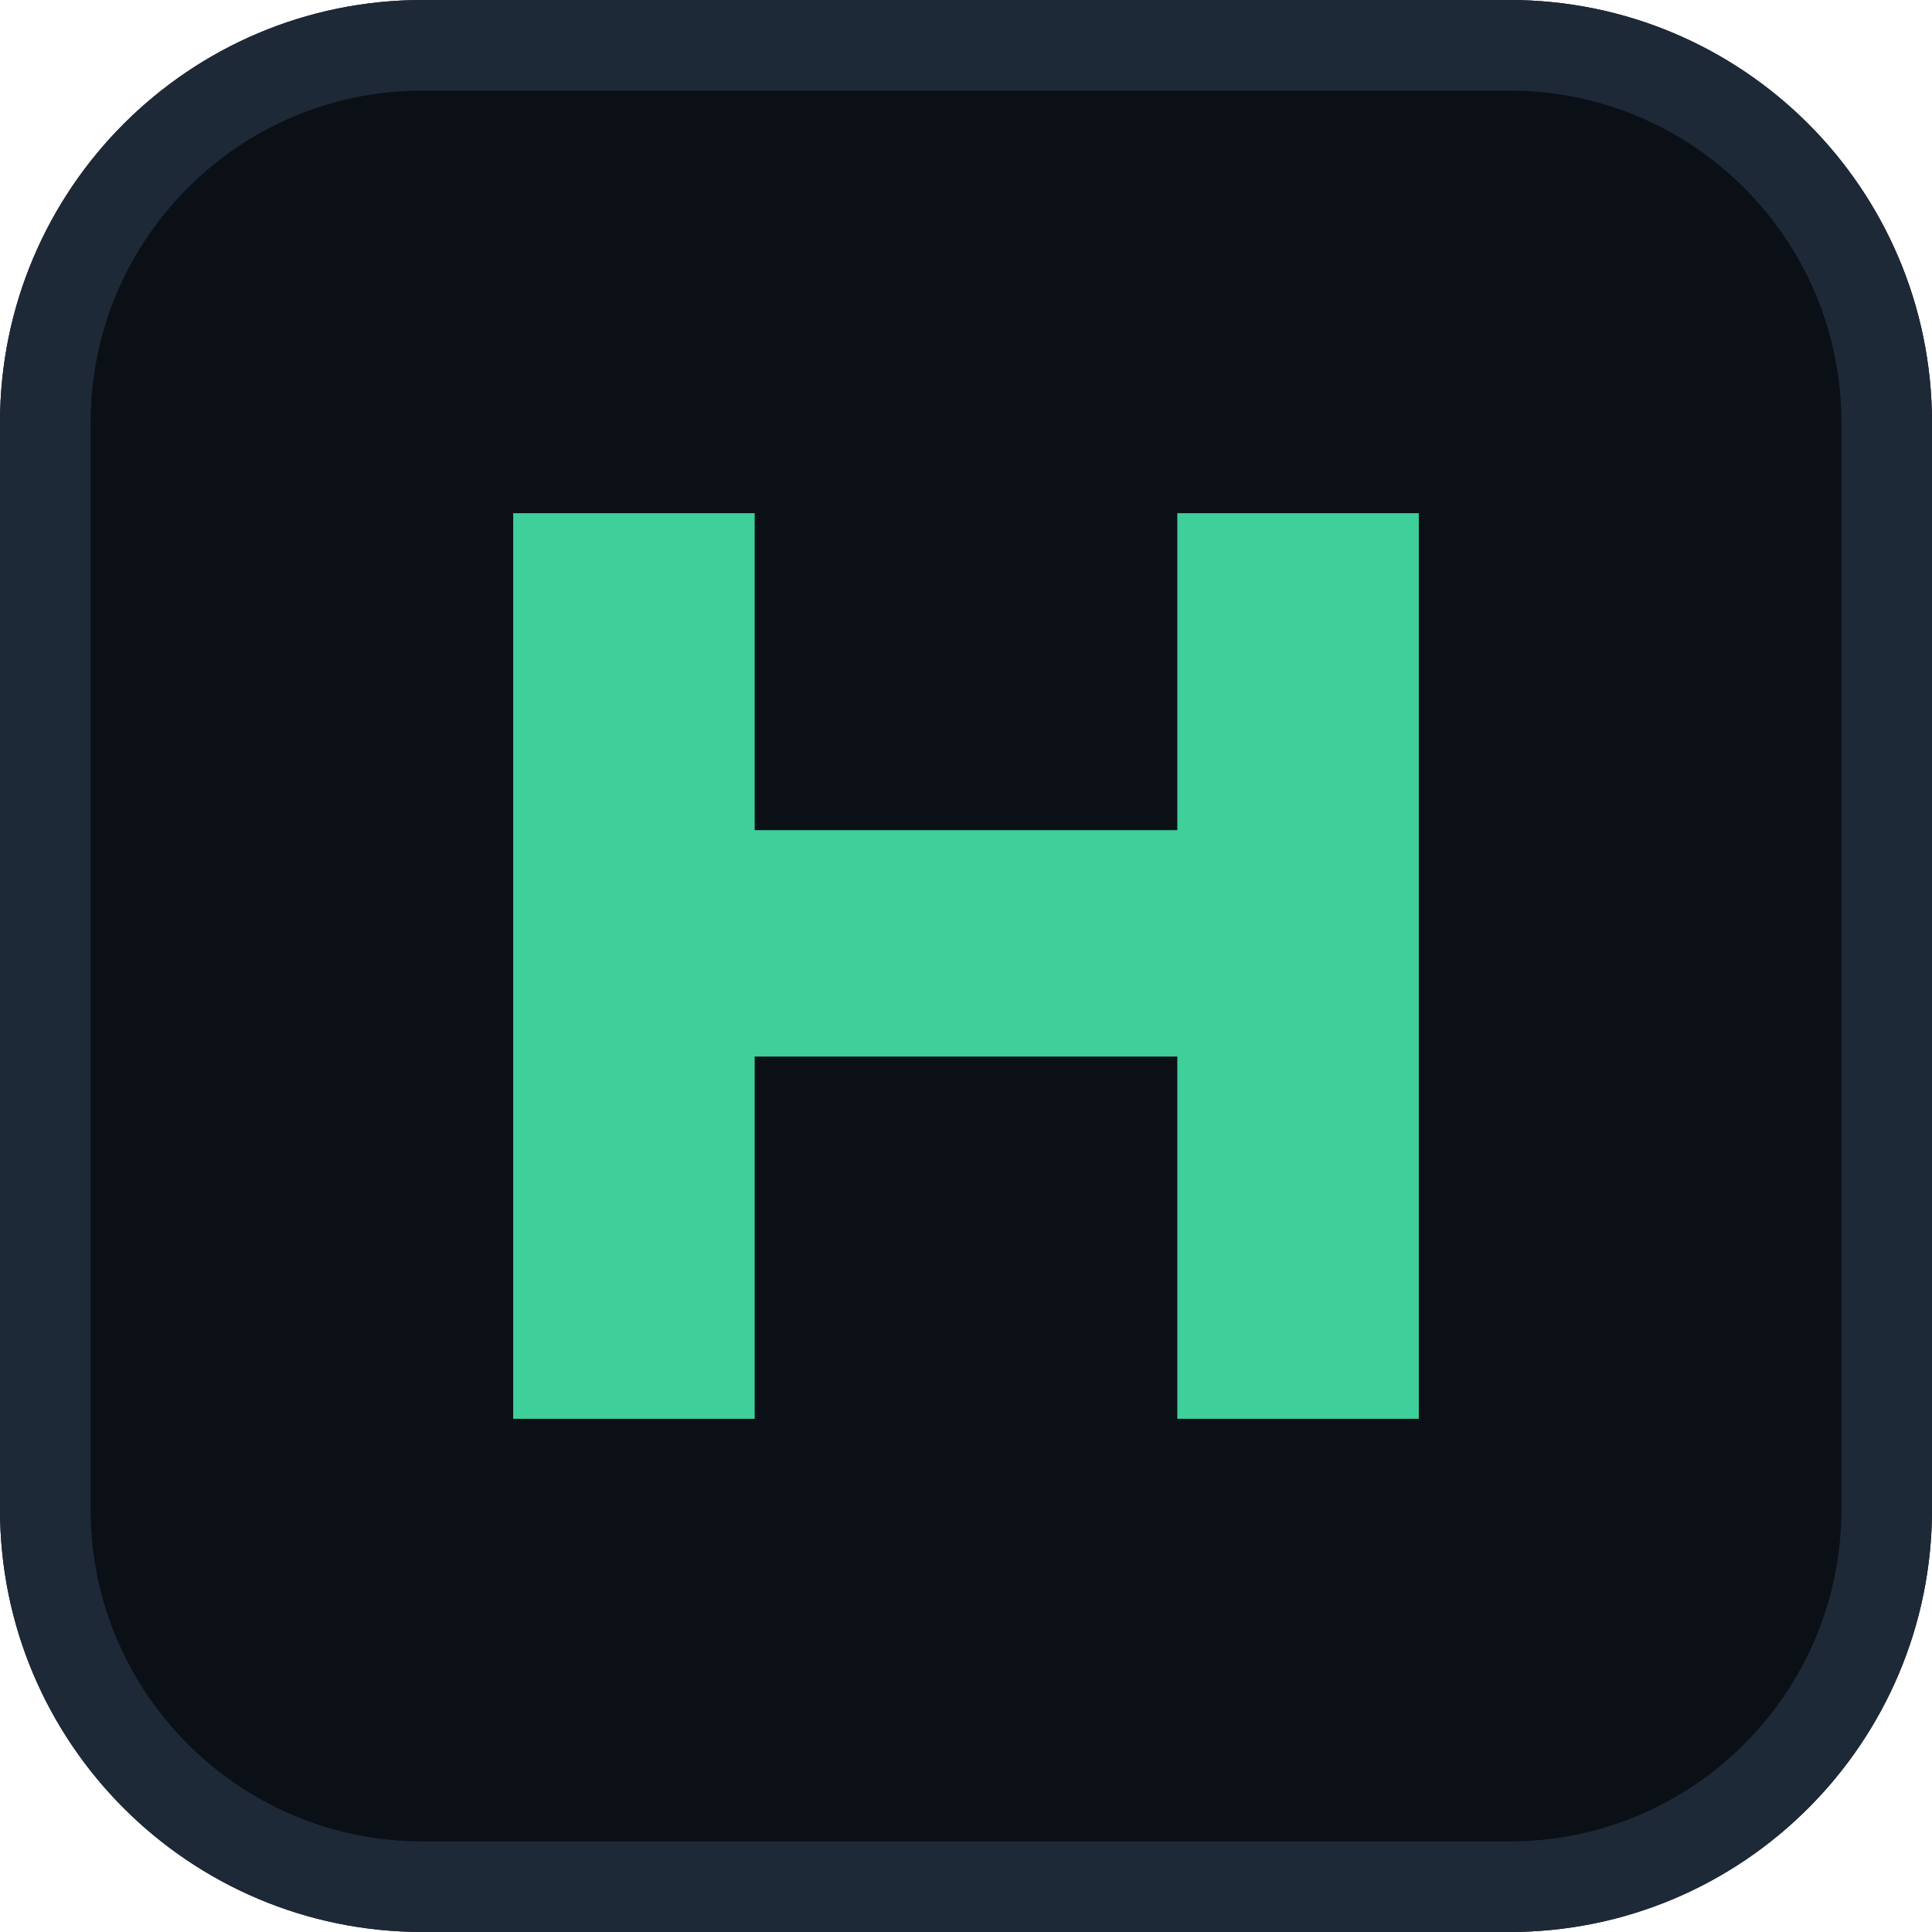
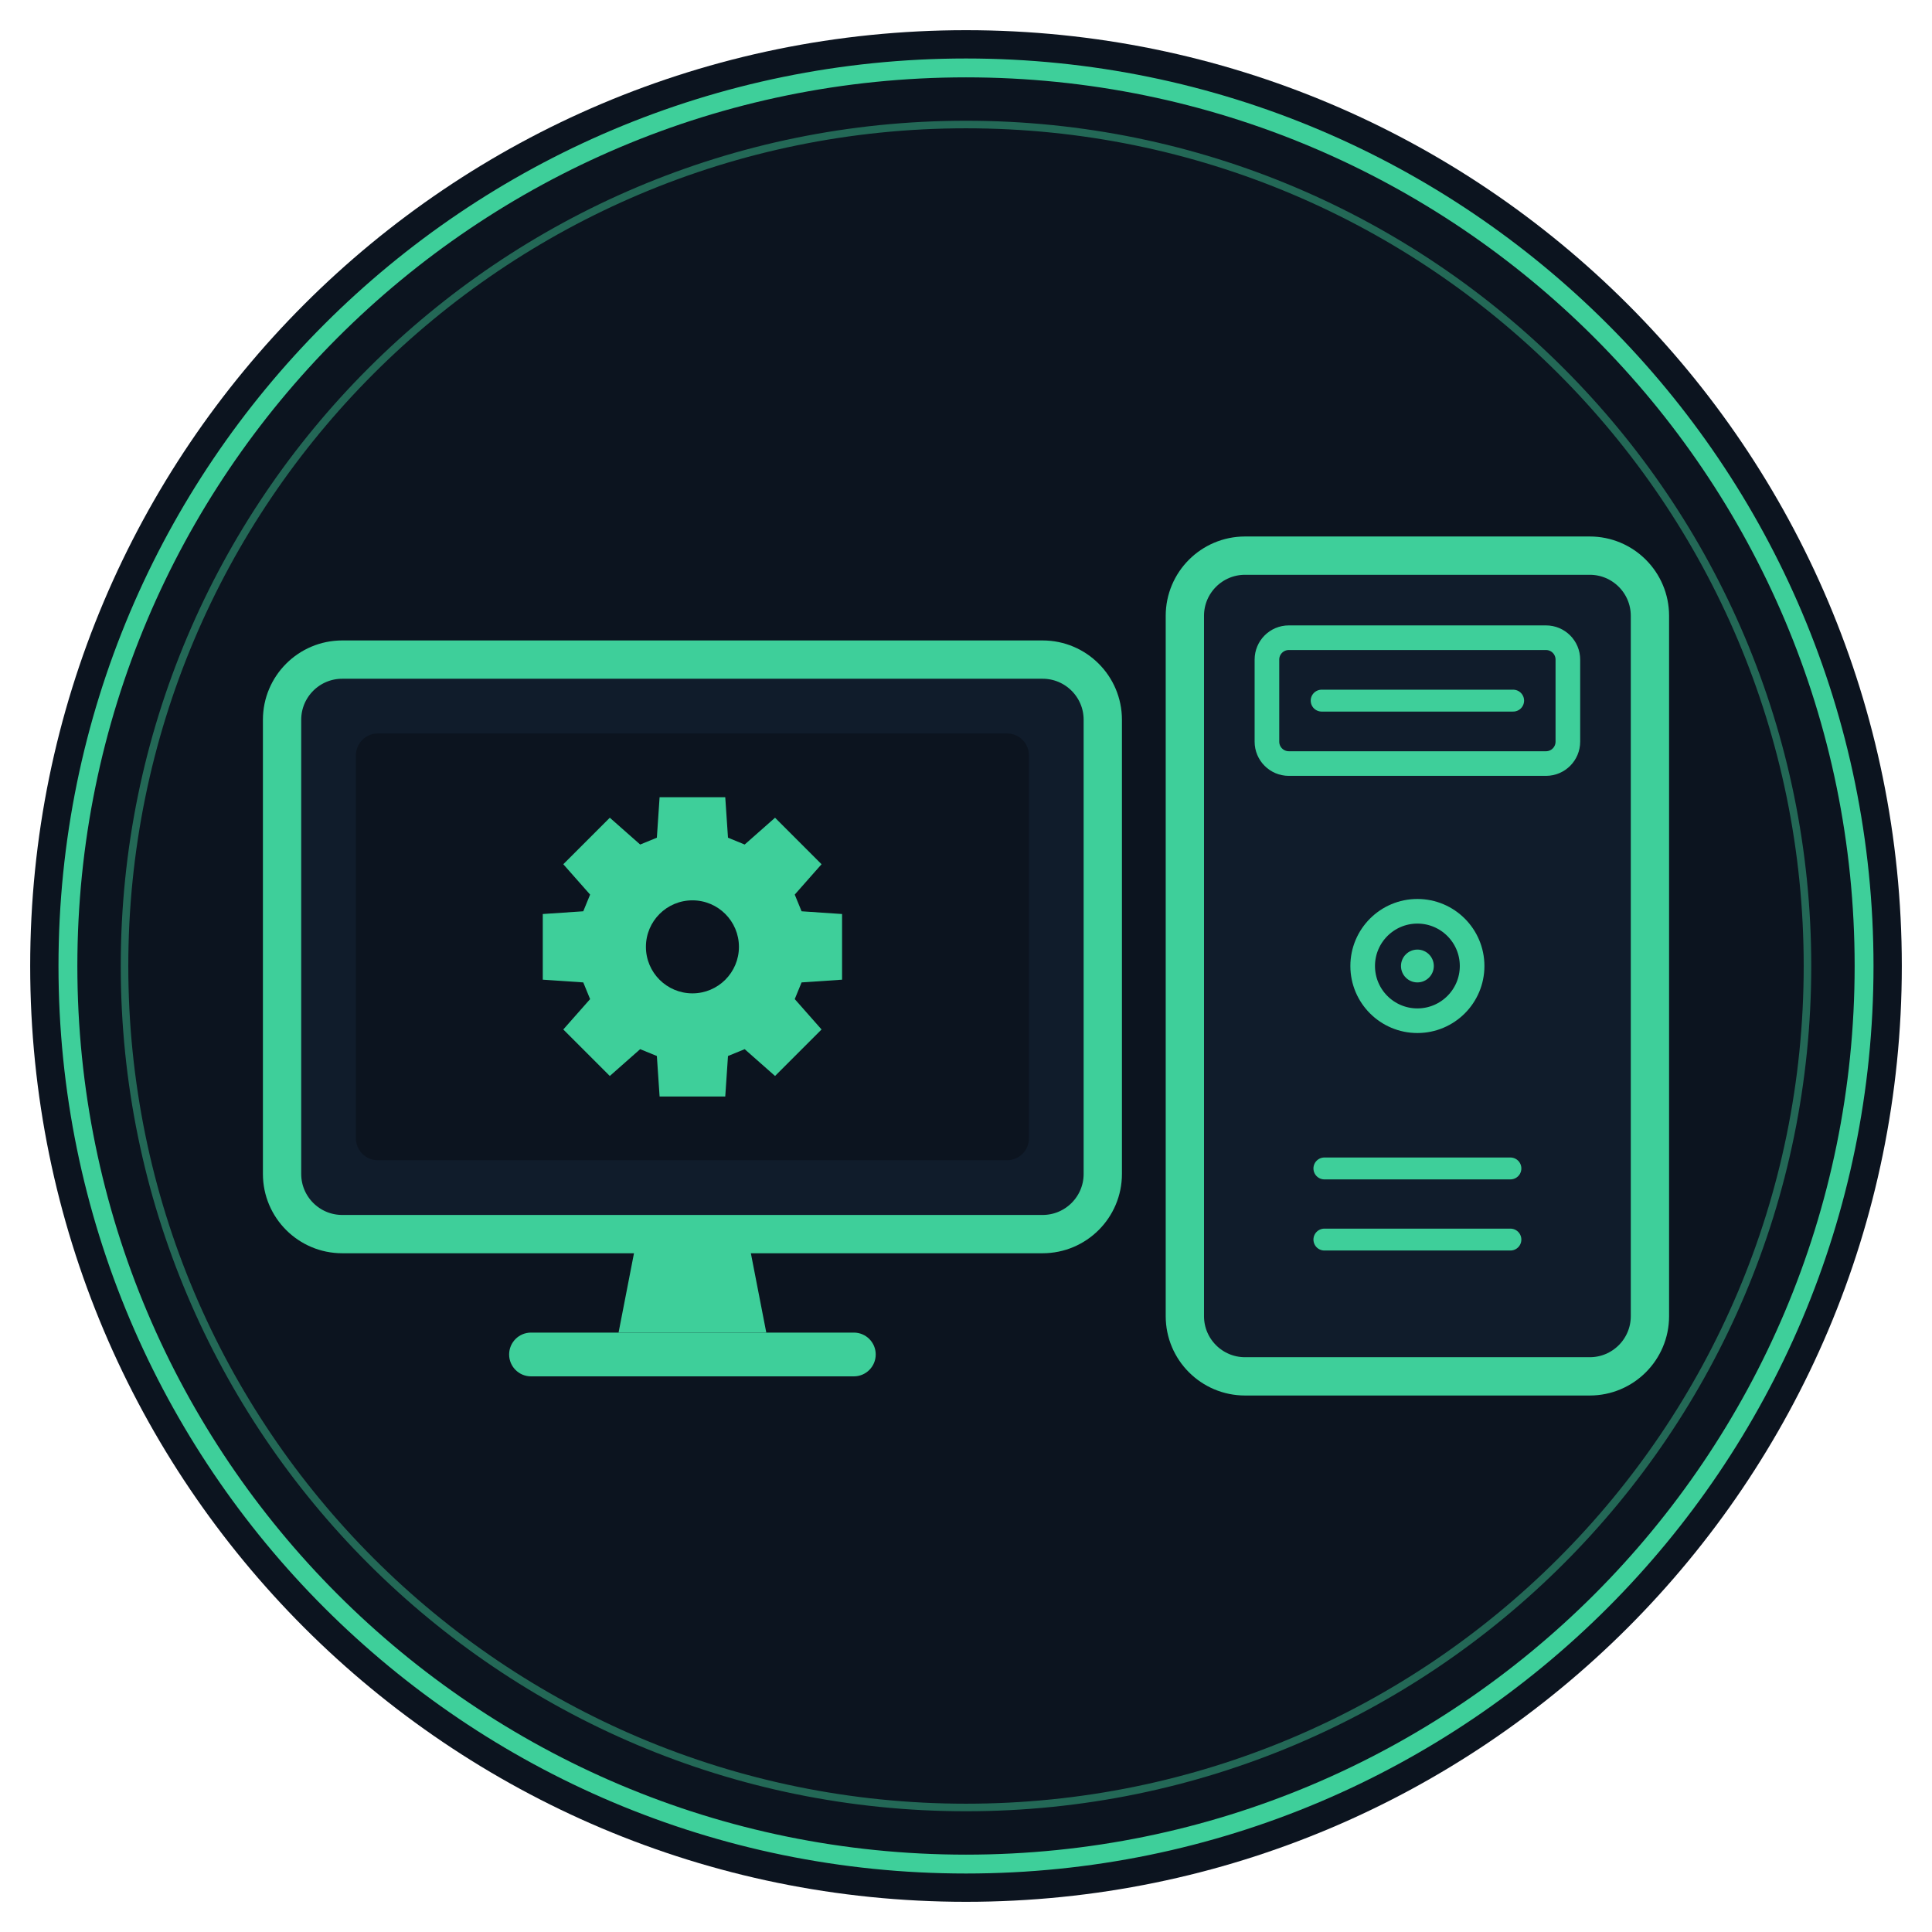
- <svg xmlns="http://www.w3.org/2000/svg" viewBox="0 0 64 64">
-   <rect width="64" height="64" rx="14" fill="#0b1017" />
-   <rect x="1.5" y="1.5" width="61" height="61" rx="12.5" fill="none" stroke="#1e2938" stroke-width="3" />
-   <path d="M17 47V17h8v10.5h14V17h8v30h-8V35H25v12z" fill="#3ecf9a" />
+ <svg xmlns="http://www.w3.org/2000/svg" viewBox="0 0 1024 1024" role="img" aria-label="HunterPCBuilds logo">
+   <defs>
+     <clipPath id="c">
+       <circle cx="512" cy="512" r="432" />
+     </clipPath>
+   </defs>
+   <circle cx="512" cy="512" r="496" fill="#0c141f" />
+   <circle cx="512" cy="512" r="476" fill="none" stroke="#3ecf9a" stroke-width="10" />
+   <circle cx="512" cy="512" r="446" fill="none" stroke="#3ecf9a" stroke-width="4" opacity=".45" />
+   <g clip-path="url(#c)" fill="none" stroke="#3ecf9a" stroke-width="8" stroke-linecap="round" stroke-linejoin="round" opacity=".55">
+ </g>
+   <g transform="translate(512,512) scale(1.45) translate(-465,-412)">
+     <rect x="215" y="300" width="300" height="210" rx="22" fill="#101c2b" stroke="#3ecf9a" stroke-width="14" />
+     <rect x="242" y="327" width="246" height="156" rx="8" fill="#0c141f" />
+     <path d="M404.9,392.0 L419.7,393.0 L419.7,417.0 L404.9,418.0 L402.4,424.1 L412.2,435.2 L395.2,452.2 L384.1,442.4 L378.0,444.9 L377.0,459.7 L353.0,459.7 L352.0,444.9 L345.9,442.4 L334.8,452.2 L317.8,435.2 L327.6,424.1 L325.1,418.0 L310.3,417.0 L310.3,393.0 L325.1,392.0 L327.6,385.9 L317.8,374.8 L334.8,357.8 L345.9,367.6 L352.0,365.1 L353.0,350.3 L377.0,350.3 L378.0,365.1 L384.1,367.6 L395.2,357.8 L412.2,374.8 L402.4,385.9Z M382,405 A17,17 0 1 0 348,405 A17,17 0 1 0 382,405Z" fill="#3ecf9a" fill-rule="evenodd" />
+     <path d="M345 510 H385 L392 546 H338Z" fill="#3ecf9a" />
+     <rect x="298" y="546" width="134" height="16" rx="8" fill="#3ecf9a" />
+     <rect x="545" y="262" width="170" height="300" rx="22" fill="#101c2b" stroke="#3ecf9a" stroke-width="14" />
+     <rect x="575" y="292" width="110" height="46" rx="8" fill="none" stroke="#3ecf9a" stroke-width="9" />
+     <path d="M595 315 H665" stroke="#3ecf9a" stroke-width="8" stroke-linecap="round" />
+     <circle cx="630" cy="412" r="20" fill="none" stroke="#3ecf9a" stroke-width="9" />
+     <circle cx="630" cy="412" r="6" fill="#3ecf9a" />
+     <path d="M596 486 H664 M596 512 H664" stroke="#3ecf9a" stroke-width="8" stroke-linecap="round" />
+   </g>
</svg>
